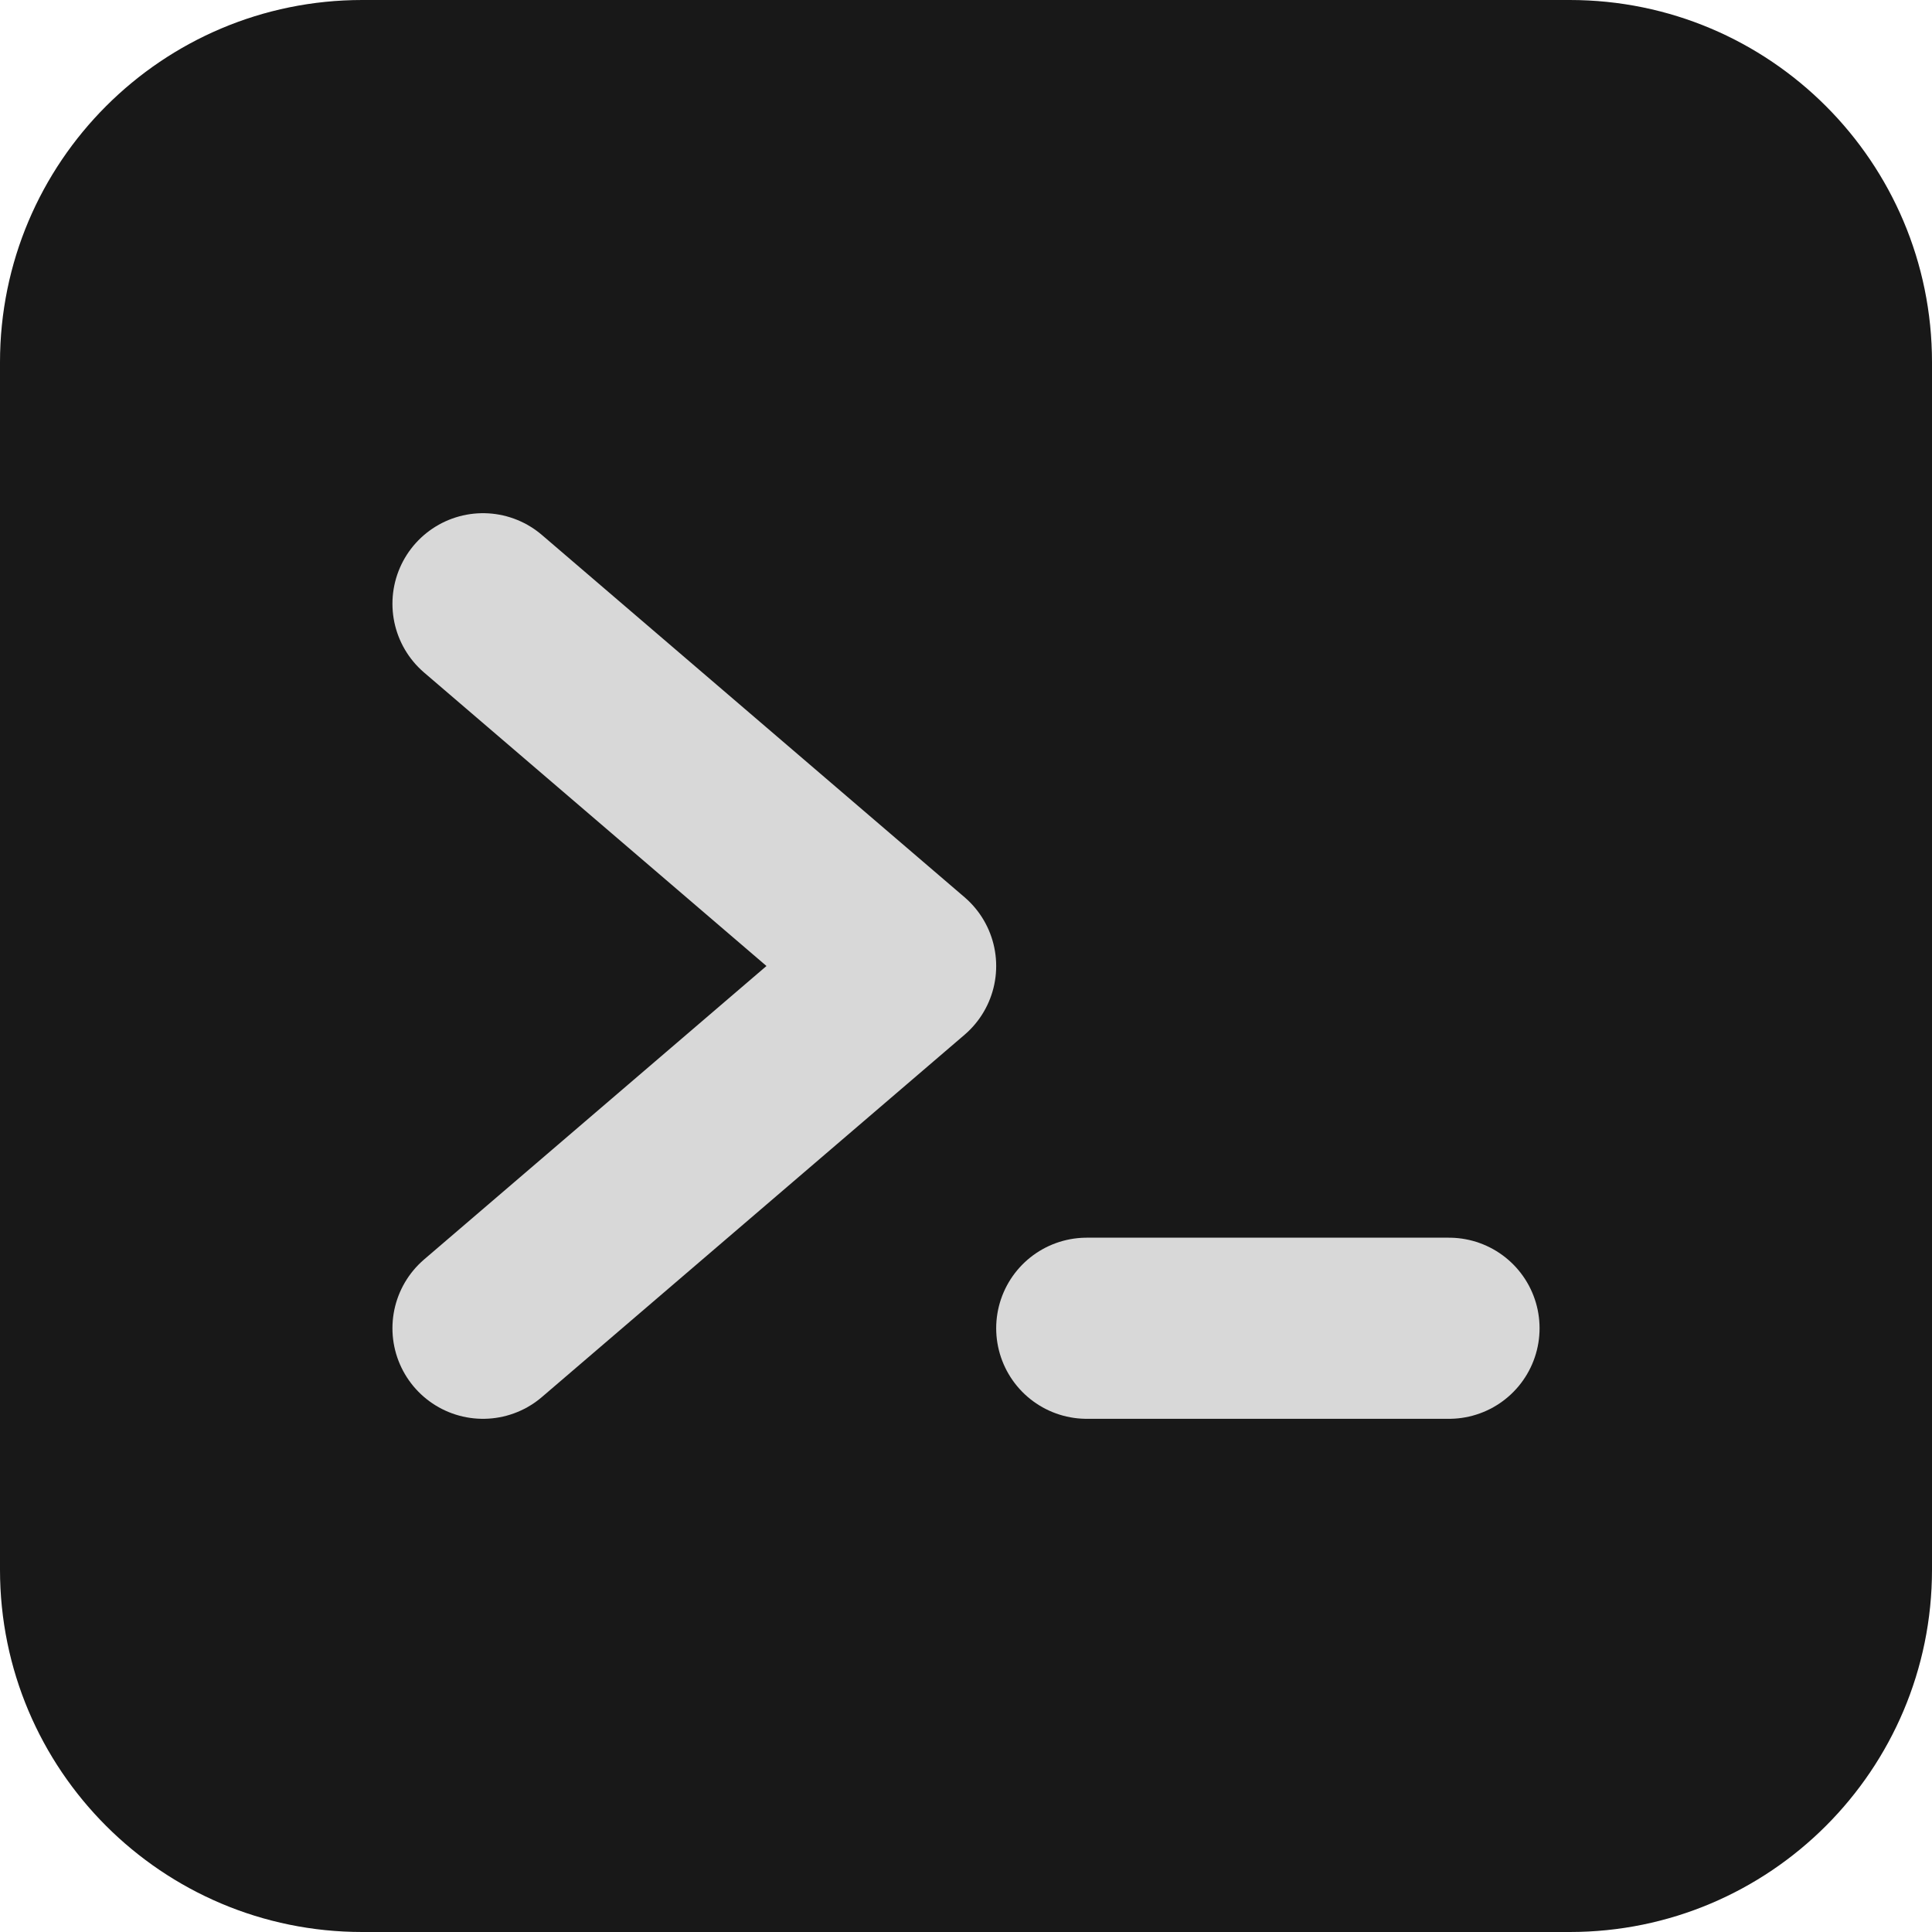
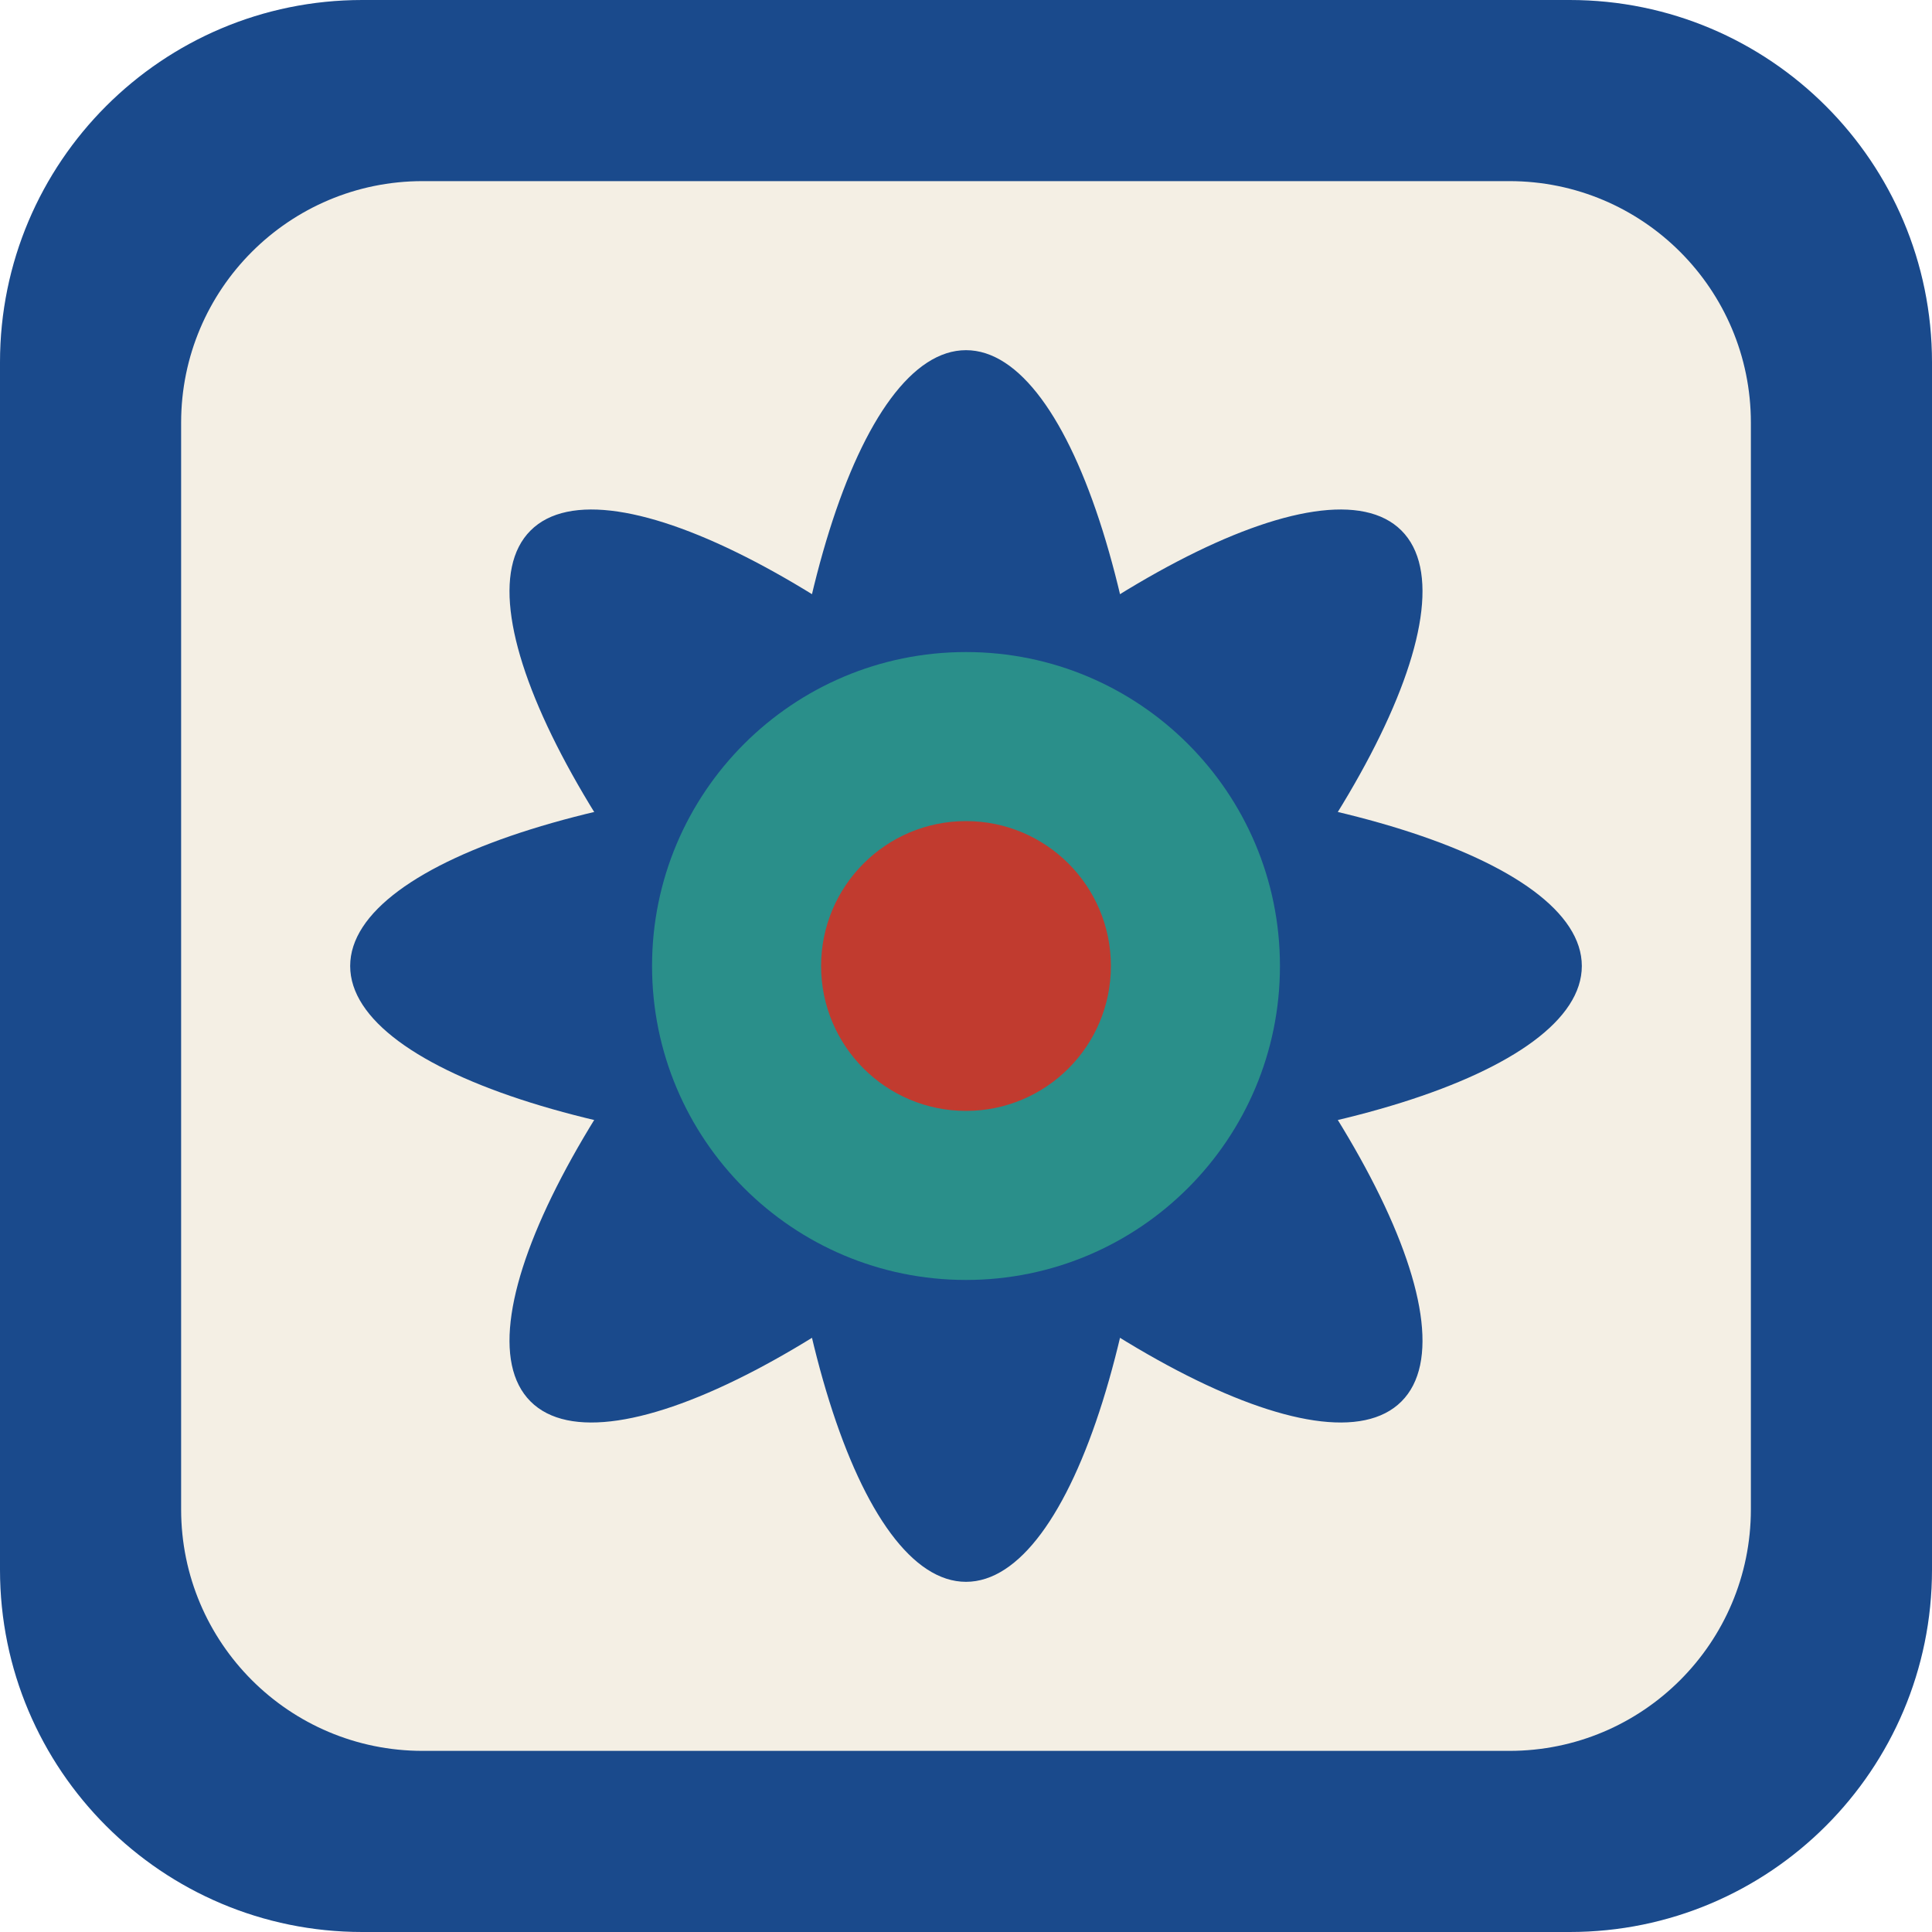
- <svg xmlns="http://www.w3.org/2000/svg" viewBox="0 0 64 64">
-   <rect width="64" height="64" rx="12" fill="#181818" />
-   <path d="M16 20l14 12-14 12M36 44h12" stroke="#d8d8d8" stroke-width="6" fill="none" stroke-linecap="round" stroke-linejoin="round" />
+ <svg xmlns="http://www.w3.org/2000/svg" viewBox="0 0 32 32" role="img" aria-label="İznik">
+   <rect width="32" height="32" rx="6" fill="#1A4A8C" />
+   <rect x="3" y="3" width="26" height="26" rx="4" fill="#F4EFE4" />
+   <g fill="#1A4A8C">
+     <ellipse cx="16" cy="16" rx="3.2" ry="10.2" />
+     <ellipse cx="16" cy="16" rx="3.2" ry="10.2" transform="rotate(45 16 16)" />
+     <ellipse cx="16" cy="16" rx="3.2" ry="10.2" transform="rotate(90 16 16)" />
+     <ellipse cx="16" cy="16" rx="3.2" ry="10.2" transform="rotate(135 16 16)" />
+   </g>
+   <circle cx="16" cy="16" r="5.2" fill="#2A8F8A" />
+   <circle cx="16" cy="16" r="2.4" fill="#C13B2F" />
</svg>
